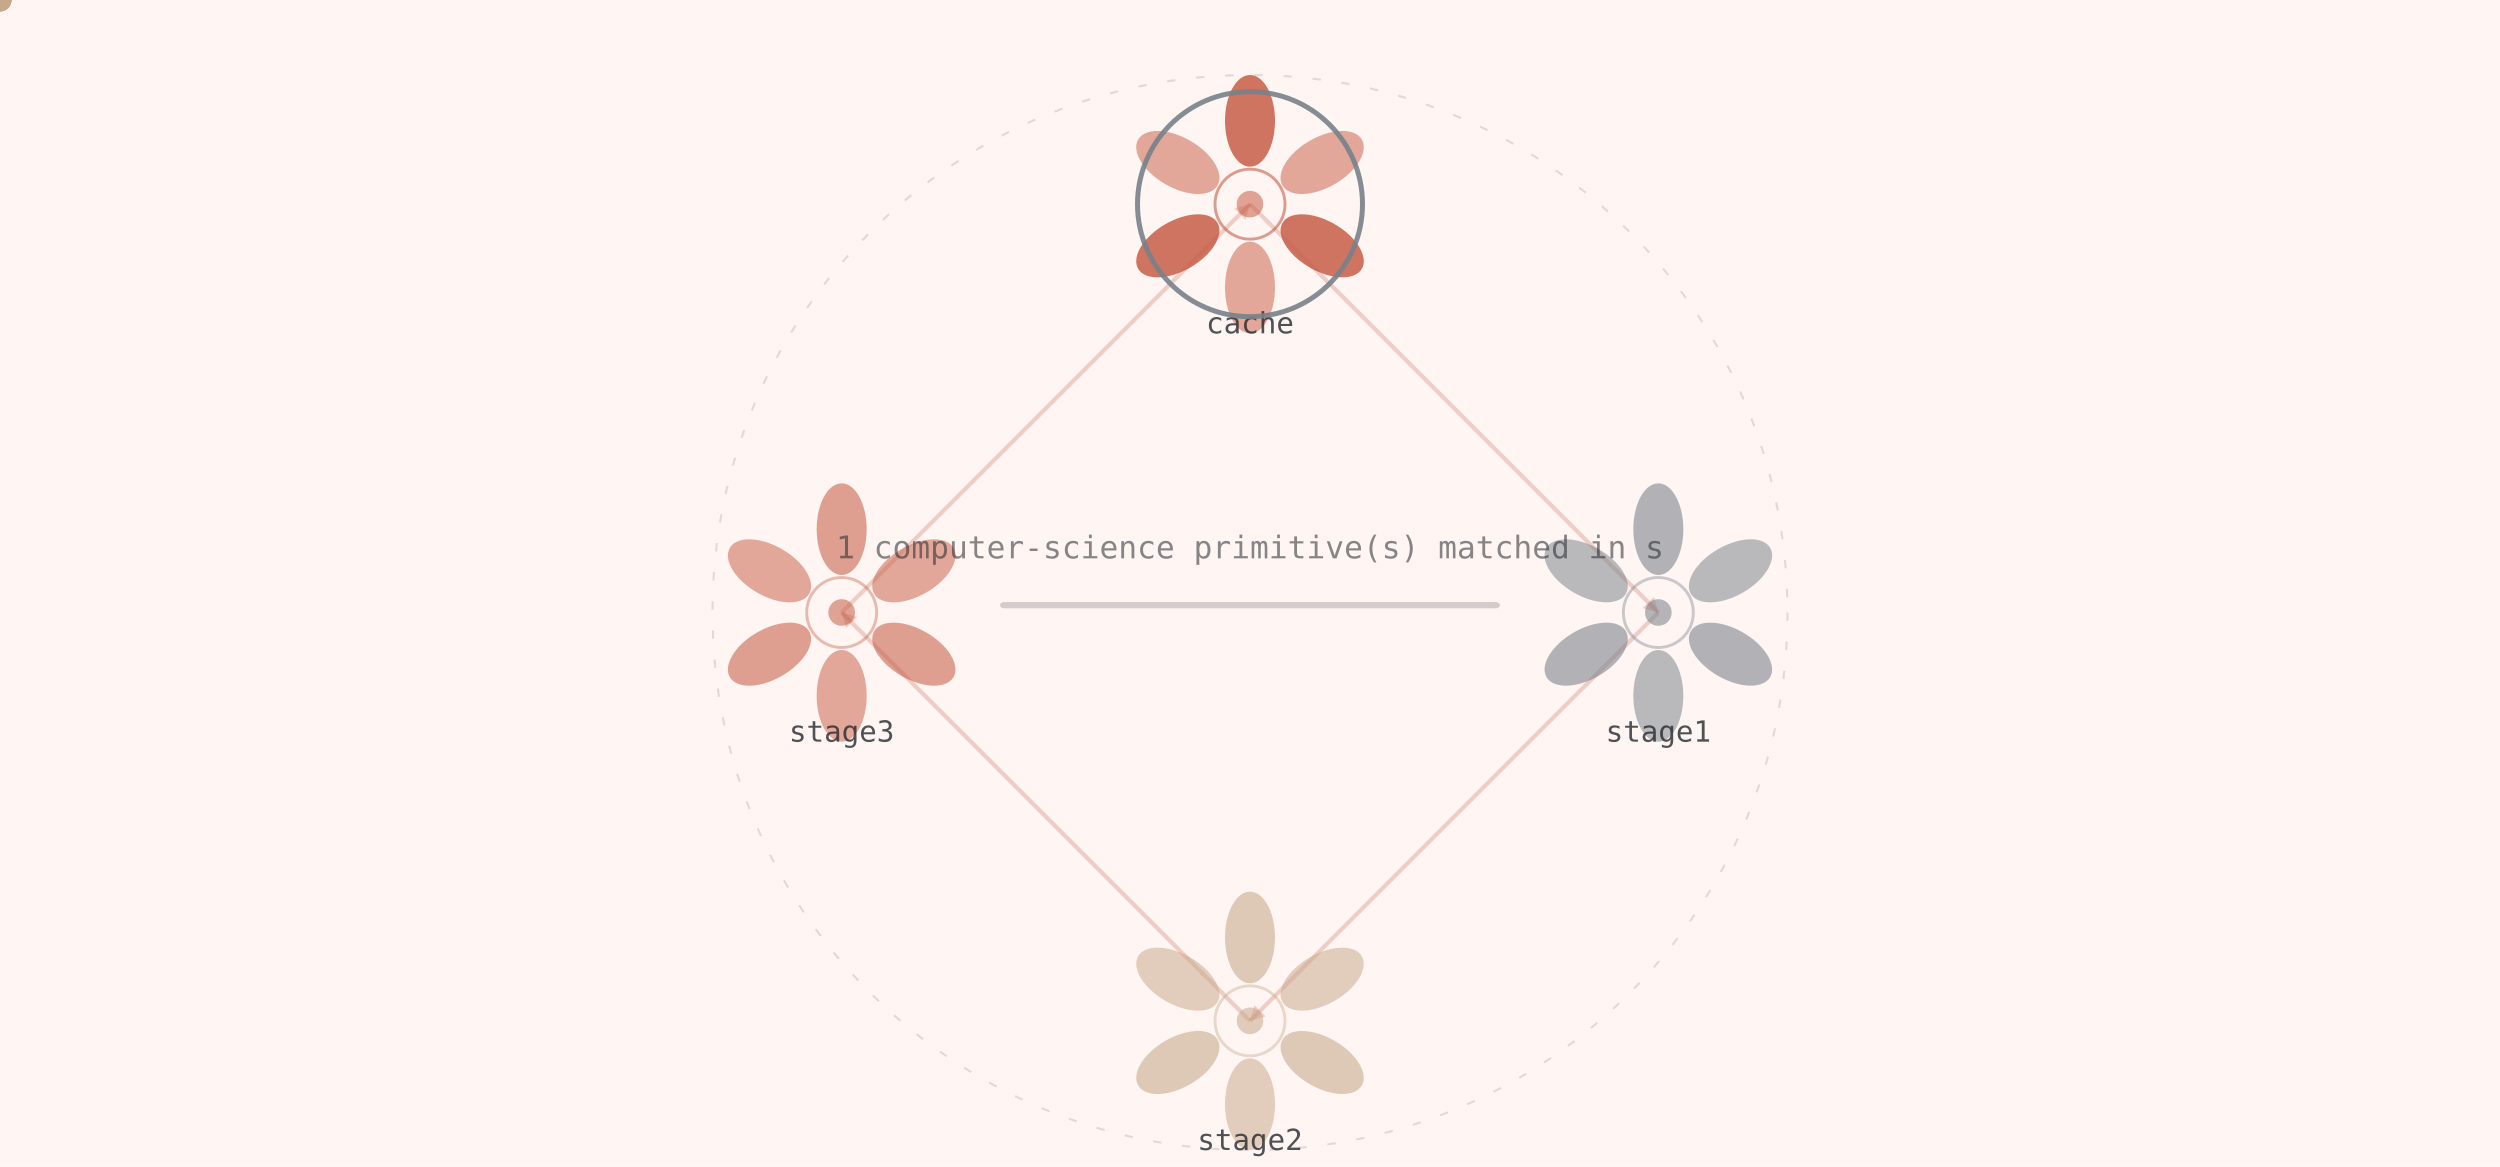
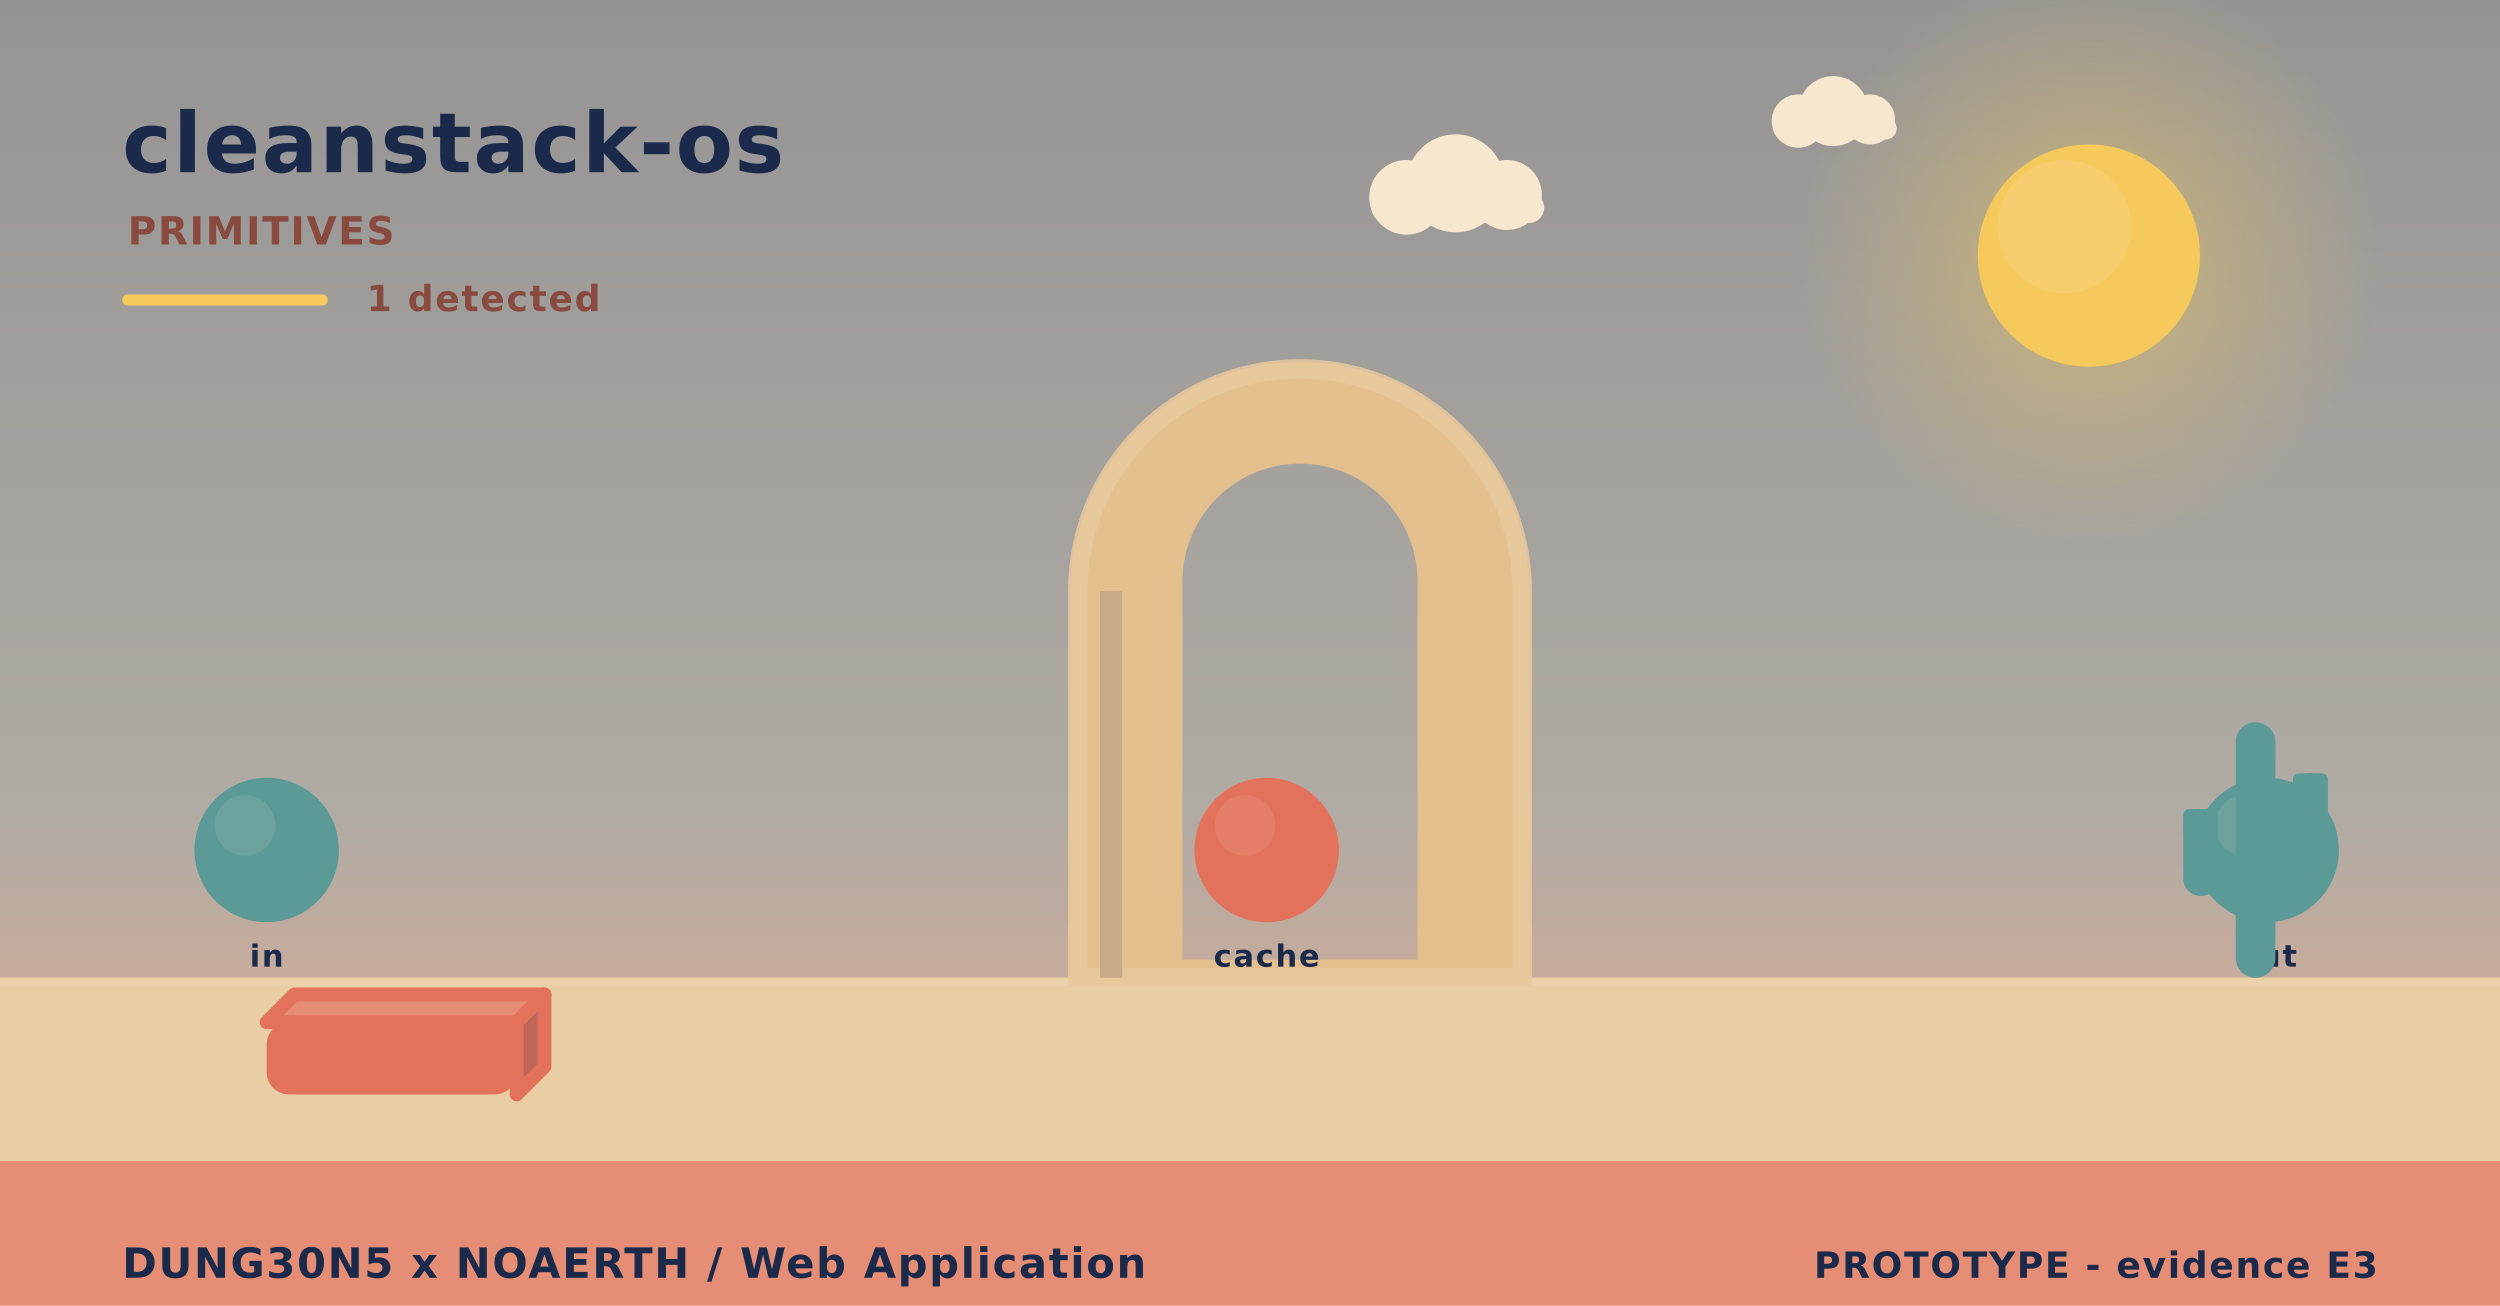
- <svg xmlns="http://www.w3.org/2000/svg" viewBox="0 0 1200 560" width="1200" height="560" role="img" aria-label="cleanstack-os state machine">
-   <rect width="1200" height="560" fill="#fff5f2" />
-   <defs>
-     <linearGradient id="gs" x1="0" y1="0" x2="1" y2="1">
-       <stop offset="0%" stop-color="#c75f48" />
-       <stop offset="100%" stop-color="#78818a" />
-     </linearGradient>
-   </defs>
-   <circle cx="600.00" cy="294.00" r="258.00" fill="none" stroke="rgba(37,40,46,0.140)" stroke-width="1.00" opacity="1.00" stroke-dasharray="4 10" />
-   <line x1="600.00" y1="98.00" x2="796.00" y2="294.00" stroke="rgba(199,95,72,0.500)" stroke-width="2.00" opacity="0.55" />
-   <polygon points="796.00,294.00 793.88,286.50 788.50,291.88" fill="rgba(199,95,72,0.500)" opacity="0.55" />
-   <g opacity="0.9">
-     <circle cx="0.00" cy="0.00" r="5.50" fill="#c7a88a" opacity="1.00" />
-     <animateTransform attributeName="transform" type="translate" values="600.00,98.00 796.00,294.00" dur="5.4s" begin="0.0s" repeatCount="indefinite" />
-     <animateTransform attributeName="transform" type="translate" values="796.00,294.00 600.00,98.00" dur="5.4s" begin="2.7s" repeatCount="indefinite" />
+ <svg xmlns="http://www.w3.org/2000/svg" width="900" height="470" viewBox="0 0 900 470" role="img" aria-label="cleanstack-os - how it behaves">
+   <linearGradient id="skys" x1="0" y1="0" x2="0" y2="1">
+     <stop offset="0" stop-color="#959494" />
+     <stop offset="0.62" stop-color="#b0aba4" />
+     <stop offset="1" stop-color="#f3ad8a" />
+   </linearGradient>
+   <rect width="900" height="470" fill="url(#skys)" />
+   <radialGradient id="suns">
+     <stop offset="0.35" stop-color="#f5c95c" stop-opacity="0.34" />
+     <stop offset="1" stop-color="#f5c95c" stop-opacity="0" />
+   </radialGradient>
+   <circle cx="752" cy="92" r="104" fill="url(#suns)" />
+   <circle cx="752" cy="92" r="40" fill="#f5c95c" />
+   <circle cx="743.2" cy="81.6" r="24" fill="#f5d27e" opacity="0.5" />
+   <g>
+     <circle cx="524" cy="66" r="17.64" fill="#f6e7ce" />
+     <circle cx="506.36" cy="71.04" r="13.44" fill="#f6e7ce" />
+     <circle cx="542.48" cy="70.2" r="12.6" fill="#f6e7ce" />
+     <rect x="493.76" y="69.36" width="62.16" height="10.92" rx="5.46" fill="#f6e7ce" />
+     <animateTransform attributeName="transform" type="translate" values="0 0;24 0;0 0" dur="36s" begin="0s" repeatCount="indefinite" />
  </g>
-   <line x1="796.00" y1="294.00" x2="600.00" y2="490.00" stroke="rgba(199,95,72,0.500)" stroke-width="2.00" opacity="0.55" />
-   <polygon points="600.00,490.00 607.50,487.88 602.12,482.50" fill="rgba(199,95,72,0.500)" opacity="0.55" />
-   <g opacity="0.9">
-     <circle cx="0.00" cy="0.00" r="5.50" fill="#c7a88a" opacity="1.00" />
-     <animateTransform attributeName="transform" type="translate" values="796.00,294.00 600.00,490.00" dur="5.4s" begin="1.35s" repeatCount="indefinite" />
-     <animateTransform attributeName="transform" type="translate" values="600.00,490.00 796.00,294.00" dur="5.4s" begin="4.05s" repeatCount="indefinite" />
+   <g>
+     <circle cx="660" cy="40" r="12.6" fill="#f6e7ce" />
+     <circle cx="647.4" cy="43.6" r="9.6" fill="#f6e7ce" />
+     <circle cx="673.2" cy="43" r="9" fill="#f6e7ce" />
+     <rect x="638.4" y="42.4" width="44.4" height="7.8" rx="3.9" fill="#f6e7ce" />
+     <animateTransform attributeName="transform" type="translate" values="0 0;-18 0;0 0" dur="46s" begin="3s" repeatCount="indefinite" />
  </g>
-   <line x1="600.00" y1="490.00" x2="404.00" y2="294.00" stroke="rgba(199,95,72,0.500)" stroke-width="2.00" opacity="0.55" />
-   <polygon points="404.00,294.00 406.12,301.50 411.50,296.12" fill="rgba(199,95,72,0.500)" opacity="0.55" />
-   <g opacity="0.9">
-     <circle cx="0.00" cy="0.00" r="5.50" fill="#c7a88a" opacity="1.00" />
-     <animateTransform attributeName="transform" type="translate" values="600.00,490.00 404.00,294.00" dur="5.4s" begin="2.7s" repeatCount="indefinite" />
-     <animateTransform attributeName="transform" type="translate" values="404.00,294.00 600.00,490.00" dur="5.4s" begin="5.4s" repeatCount="indefinite" />
+   <rect x="0" y="352" width="900" height="118" fill="#e9cda3" />
+   <rect x="0" y="352" width="900" height="3" fill="#ebd1a9" />
+   <text x="44" y="62" font-family="Verdana,DejaVu Sans,sans-serif" font-size="30" font-weight="700" letter-spacing="0.6" fill="#1b2a4a" text-anchor="start">cleanstack-os</text>
+   <text x="46" y="88" font-family="Verdana,DejaVu Sans,sans-serif" font-size="14" font-weight="700" letter-spacing="0.6" fill="#894b3f" text-anchor="start">PRIMITIVES</text>
+   <rect x="44" y="106" width="74" height="4" rx="2" fill="#f5c95c" />
+   <text x="132" y="112" font-family="Verdana,DejaVu Sans,sans-serif" font-size="13" font-weight="700" letter-spacing="0.6" fill="#894b3f" text-anchor="start">1 detected</text>
+   <path d="M388,352 L388,212.8 A80,80 0 0 1 548,212.8 L548,352 Z M423.2,348 L423.2,209.22 A44.8,44.8 0 0 1 512.8,209.22 L512.8,348 Z" fill="#e3c08d" fill-rule="evenodd" stroke="#e3c08d" stroke-width="5" stroke-linejoin="round" />
+   <path d="M388,352 L388,212.8 A80,80 0 0 1 548,212.8 L548,352 Z" fill="none" stroke="#e8c99d" stroke-width="7" stroke-linecap="round" opacity="0.85" />
+   <rect x="396" y="212.8" width="8" height="139.2" fill="#c7ab84" />
+   <circle cx="96" cy="306" r="26" fill="#5b9a97" />
+   <circle cx="88.2" cy="297.16" r="10.92" fill="#7aa9a2" opacity="0.55" />
+   <text x="96" y="348" font-family="Verdana,DejaVu Sans,sans-serif" font-size="11" font-weight="700" letter-spacing="0.6" fill="#1b2a4a" text-anchor="middle">in</text>
+   <g>
+     <circle cx="456" cy="306" r="26" fill="#e2725b" />
+     <circle cx="448.2" cy="297.16" r="10.92" fill="#e68972" opacity="0.55" />
+     <animate attributeName="opacity" values="0.8;1;0.8" dur="4.6s" begin="0s" repeatCount="indefinite" />
  </g>
-   <line x1="404.00" y1="294.00" x2="600.00" y2="98.00" stroke="rgba(199,95,72,0.500)" stroke-width="2.00" opacity="0.55" />
-   <polygon points="600.00,98.00 592.50,100.12 597.88,105.50" fill="rgba(199,95,72,0.500)" opacity="0.55" />
-   <g opacity="0.9">
-     <circle cx="0.00" cy="0.00" r="5.50" fill="#c7a88a" opacity="1.00" />
-     <animateTransform attributeName="transform" type="translate" values="404.00,294.00 600.00,98.00" dur="5.4s" begin="4.05s" repeatCount="indefinite" />
-     <animateTransform attributeName="transform" type="translate" values="600.00,98.00 404.00,294.00" dur="5.4s" begin="6.75s" repeatCount="indefinite" />
-   </g>
-   <ellipse cx="600.00" cy="58.00" rx="12.00" ry="22.00" fill="rgba(199,95,72,0.900)" opacity="0.95" transform="rotate(0.0 600.00 58.00)" />
-   <ellipse cx="634.64" cy="78.00" rx="12.00" ry="22.00" fill="rgba(199,95,72,0.550)" opacity="0.95" transform="rotate(60.0 634.64 78.00)" />
-   <ellipse cx="634.64" cy="118.00" rx="12.00" ry="22.00" fill="rgba(199,95,72,0.900)" opacity="0.95" transform="rotate(120.0 634.64 118.00)" />
-   <ellipse cx="600.00" cy="138.00" rx="12.00" ry="22.00" fill="rgba(199,95,72,0.550)" opacity="0.95" transform="rotate(180.0 600.00 138.00)" />
-   <ellipse cx="565.36" cy="118.00" rx="12.00" ry="22.00" fill="rgba(199,95,72,0.900)" opacity="0.95" transform="rotate(240.0 565.36 118.00)" />
-   <ellipse cx="565.36" cy="78.00" rx="12.00" ry="22.00" fill="rgba(199,95,72,0.550)" opacity="0.95" transform="rotate(300.0 565.36 78.00)" />
-   <circle cx="600.00" cy="98.00" r="16.80" fill="none" stroke="rgba(199,95,72,0.900)" stroke-width="1.40" opacity="0.66" />
-   <circle cx="600.00" cy="98.00" r="6.40" fill="rgba(199,95,72,0.550)" opacity="1.00" />
-   <text x="600" y="160" font-family="ui-monospace,Menlo,monospace" font-size="14" fill="rgba(37,40,46,0.800)" text-anchor="middle">cache</text>
-   <g>
-     <circle cx="600.00" cy="98.00" r="54.00" fill="none" stroke="#78818a" stroke-width="2.40" opacity="0.90" />
-     <animate attributeName="opacity" values="0.25;1.0;0.25" dur="10.8s" begin="0.0s" repeatCount="indefinite" />
-   </g>
-   <ellipse cx="796.00" cy="254.00" rx="12.00" ry="22.00" fill="rgba(120,129,138,0.600)" opacity="0.95" transform="rotate(0.0 796.00 254.00)" />
-   <ellipse cx="830.64" cy="274.00" rx="12.00" ry="22.00" fill="rgba(120,129,138,0.550)" opacity="0.95" transform="rotate(60.0 830.64 274.00)" />
-   <ellipse cx="830.64" cy="314.00" rx="12.00" ry="22.00" fill="rgba(120,129,138,0.600)" opacity="0.95" transform="rotate(120.0 830.64 314.00)" />
-   <ellipse cx="796.00" cy="334.00" rx="12.00" ry="22.00" fill="rgba(120,129,138,0.550)" opacity="0.95" transform="rotate(180.0 796.00 334.00)" />
-   <ellipse cx="761.36" cy="314.00" rx="12.00" ry="22.00" fill="rgba(120,129,138,0.600)" opacity="0.95" transform="rotate(240.0 761.36 314.00)" />
-   <ellipse cx="761.36" cy="274.00" rx="12.00" ry="22.00" fill="rgba(120,129,138,0.550)" opacity="0.95" transform="rotate(300.0 761.36 274.00)" />
-   <circle cx="796.00" cy="294.00" r="16.80" fill="none" stroke="rgba(120,129,138,0.600)" stroke-width="1.40" opacity="0.66" />
-   <circle cx="796.00" cy="294.00" r="6.40" fill="rgba(120,129,138,0.550)" opacity="1.00" />
-   <text x="796" y="356" font-family="ui-monospace,Menlo,monospace" font-size="14" fill="rgba(37,40,46,0.800)" text-anchor="middle">stage1</text>
-   <ellipse cx="600.00" cy="450.00" rx="12.00" ry="22.00" fill="rgba(199,168,138,0.600)" opacity="0.95" transform="rotate(0.0 600.00 450.00)" />
-   <ellipse cx="634.64" cy="470.00" rx="12.00" ry="22.00" fill="rgba(199,168,138,0.550)" opacity="0.95" transform="rotate(60.0 634.64 470.00)" />
-   <ellipse cx="634.64" cy="510.00" rx="12.00" ry="22.00" fill="rgba(199,168,138,0.600)" opacity="0.95" transform="rotate(120.0 634.64 510.00)" />
-   <ellipse cx="600.00" cy="530.00" rx="12.00" ry="22.00" fill="rgba(199,168,138,0.550)" opacity="0.95" transform="rotate(180.0 600.00 530.00)" />
-   <ellipse cx="565.36" cy="510.00" rx="12.00" ry="22.00" fill="rgba(199,168,138,0.600)" opacity="0.95" transform="rotate(240.0 565.36 510.00)" />
-   <ellipse cx="565.36" cy="470.00" rx="12.00" ry="22.00" fill="rgba(199,168,138,0.550)" opacity="0.95" transform="rotate(300.0 565.36 470.00)" />
-   <circle cx="600.00" cy="490.00" r="16.80" fill="none" stroke="rgba(199,168,138,0.600)" stroke-width="1.40" opacity="0.66" />
-   <circle cx="600.00" cy="490.00" r="6.40" fill="rgba(199,168,138,0.550)" opacity="1.00" />
-   <text x="600" y="552" font-family="ui-monospace,Menlo,monospace" font-size="14" fill="rgba(37,40,46,0.800)" text-anchor="middle">stage2</text>
-   <ellipse cx="404.00" cy="254.00" rx="12.00" ry="22.00" fill="rgba(199,95,72,0.600)" opacity="0.95" transform="rotate(0.0 404.00 254.00)" />
-   <ellipse cx="438.64" cy="274.00" rx="12.00" ry="22.00" fill="rgba(199,95,72,0.550)" opacity="0.95" transform="rotate(60.0 438.64 274.00)" />
-   <ellipse cx="438.64" cy="314.00" rx="12.00" ry="22.00" fill="rgba(199,95,72,0.600)" opacity="0.95" transform="rotate(120.0 438.64 314.00)" />
-   <ellipse cx="404.00" cy="334.00" rx="12.00" ry="22.00" fill="rgba(199,95,72,0.550)" opacity="0.95" transform="rotate(180.0 404.00 334.00)" />
-   <ellipse cx="369.36" cy="314.00" rx="12.00" ry="22.00" fill="rgba(199,95,72,0.600)" opacity="0.95" transform="rotate(240.0 369.36 314.00)" />
-   <ellipse cx="369.36" cy="274.00" rx="12.00" ry="22.00" fill="rgba(199,95,72,0.550)" opacity="0.95" transform="rotate(300.0 369.36 274.00)" />
-   <circle cx="404.00" cy="294.00" r="16.80" fill="none" stroke="rgba(199,95,72,0.600)" stroke-width="1.40" opacity="0.66" />
-   <circle cx="404.00" cy="294.00" r="6.40" fill="rgba(199,95,72,0.550)" opacity="1.00" />
-   <text x="404" y="356" font-family="ui-monospace,Menlo,monospace" font-size="14" fill="rgba(37,40,46,0.800)" text-anchor="middle">stage3</text>
-   <rect x="480.00" y="289.00" width="240.00" height="3.00" rx="2.00" fill="rgba(37,40,46,0.200)" opacity="1.00" />
-   <text x="600" y="268" font-family="ui-monospace,Menlo,monospace" font-size="15" fill="rgba(37,40,46,0.550)" text-anchor="middle">1 computer-science primitive(s) matched in s</text>
+   <text x="456" y="348" font-family="Verdana,DejaVu Sans,sans-serif" font-size="11" font-weight="700" letter-spacing="0.6" fill="#1b2a4a" text-anchor="middle">cache</text>
+   <circle cx="816" cy="306" r="26" fill="#5b9a97" />
+   <circle cx="808.2" cy="297.16" r="10.92" fill="#7aa9a2" opacity="0.55" />
+   <text x="816" y="348" font-family="Verdana,DejaVu Sans,sans-serif" font-size="11" font-weight="700" letter-spacing="0.6" fill="#1b2a4a" text-anchor="middle">out</text>
+   <path d="M96,368 L186,368 L196,358 L106,358 Z" fill="#e68c74" stroke="#e2725b" stroke-width="5" stroke-linejoin="round" />
+   <path d="M186,368 L196,358 L196,384 L186,394 Z" fill="#c06658" stroke="#e2725b" stroke-width="5" stroke-linejoin="round" />
+   <rect x="96" y="368" width="90" height="26" rx="8" fill="#e2725b" />
+   <rect x="804.86" y="260" width="14.28" height="92" rx="7.14" fill="#5b9a97" />
+   <rect x="785.96" y="291.28" width="12.6" height="31.28" rx="6.3" fill="#5b9a97" />
+   <rect x="785.96" y="291.28" width="12.6" height="9.2" rx="2.1" fill="#5b9a97" />
+   <rect x="825.44" y="278.4" width="12.6" height="31.28" rx="6.3" fill="#5b9a97" />
+   <rect x="825.44" y="278.4" width="12.6" height="9.2" rx="2.1" fill="#5b9a97" />
+   <rect x="0" y="418" width="900" height="52" rx="0" fill="#e68972" opacity="0.94" />
+   <text x="44" y="460" font-family="Verdana,DejaVu Sans,sans-serif" font-size="15" font-weight="700" letter-spacing="0.6" fill="#1b2a4a" text-anchor="start">DUNG30N5 x NOAERTH  /  Web Application</text>
+   <text x="856" y="460" font-family="Verdana,DejaVu Sans,sans-serif" font-size="13" font-weight="700" letter-spacing="0.6" fill="#1b2a4a" text-anchor="end">PROTOTYPE  -  evidence E3</text>
</svg>
